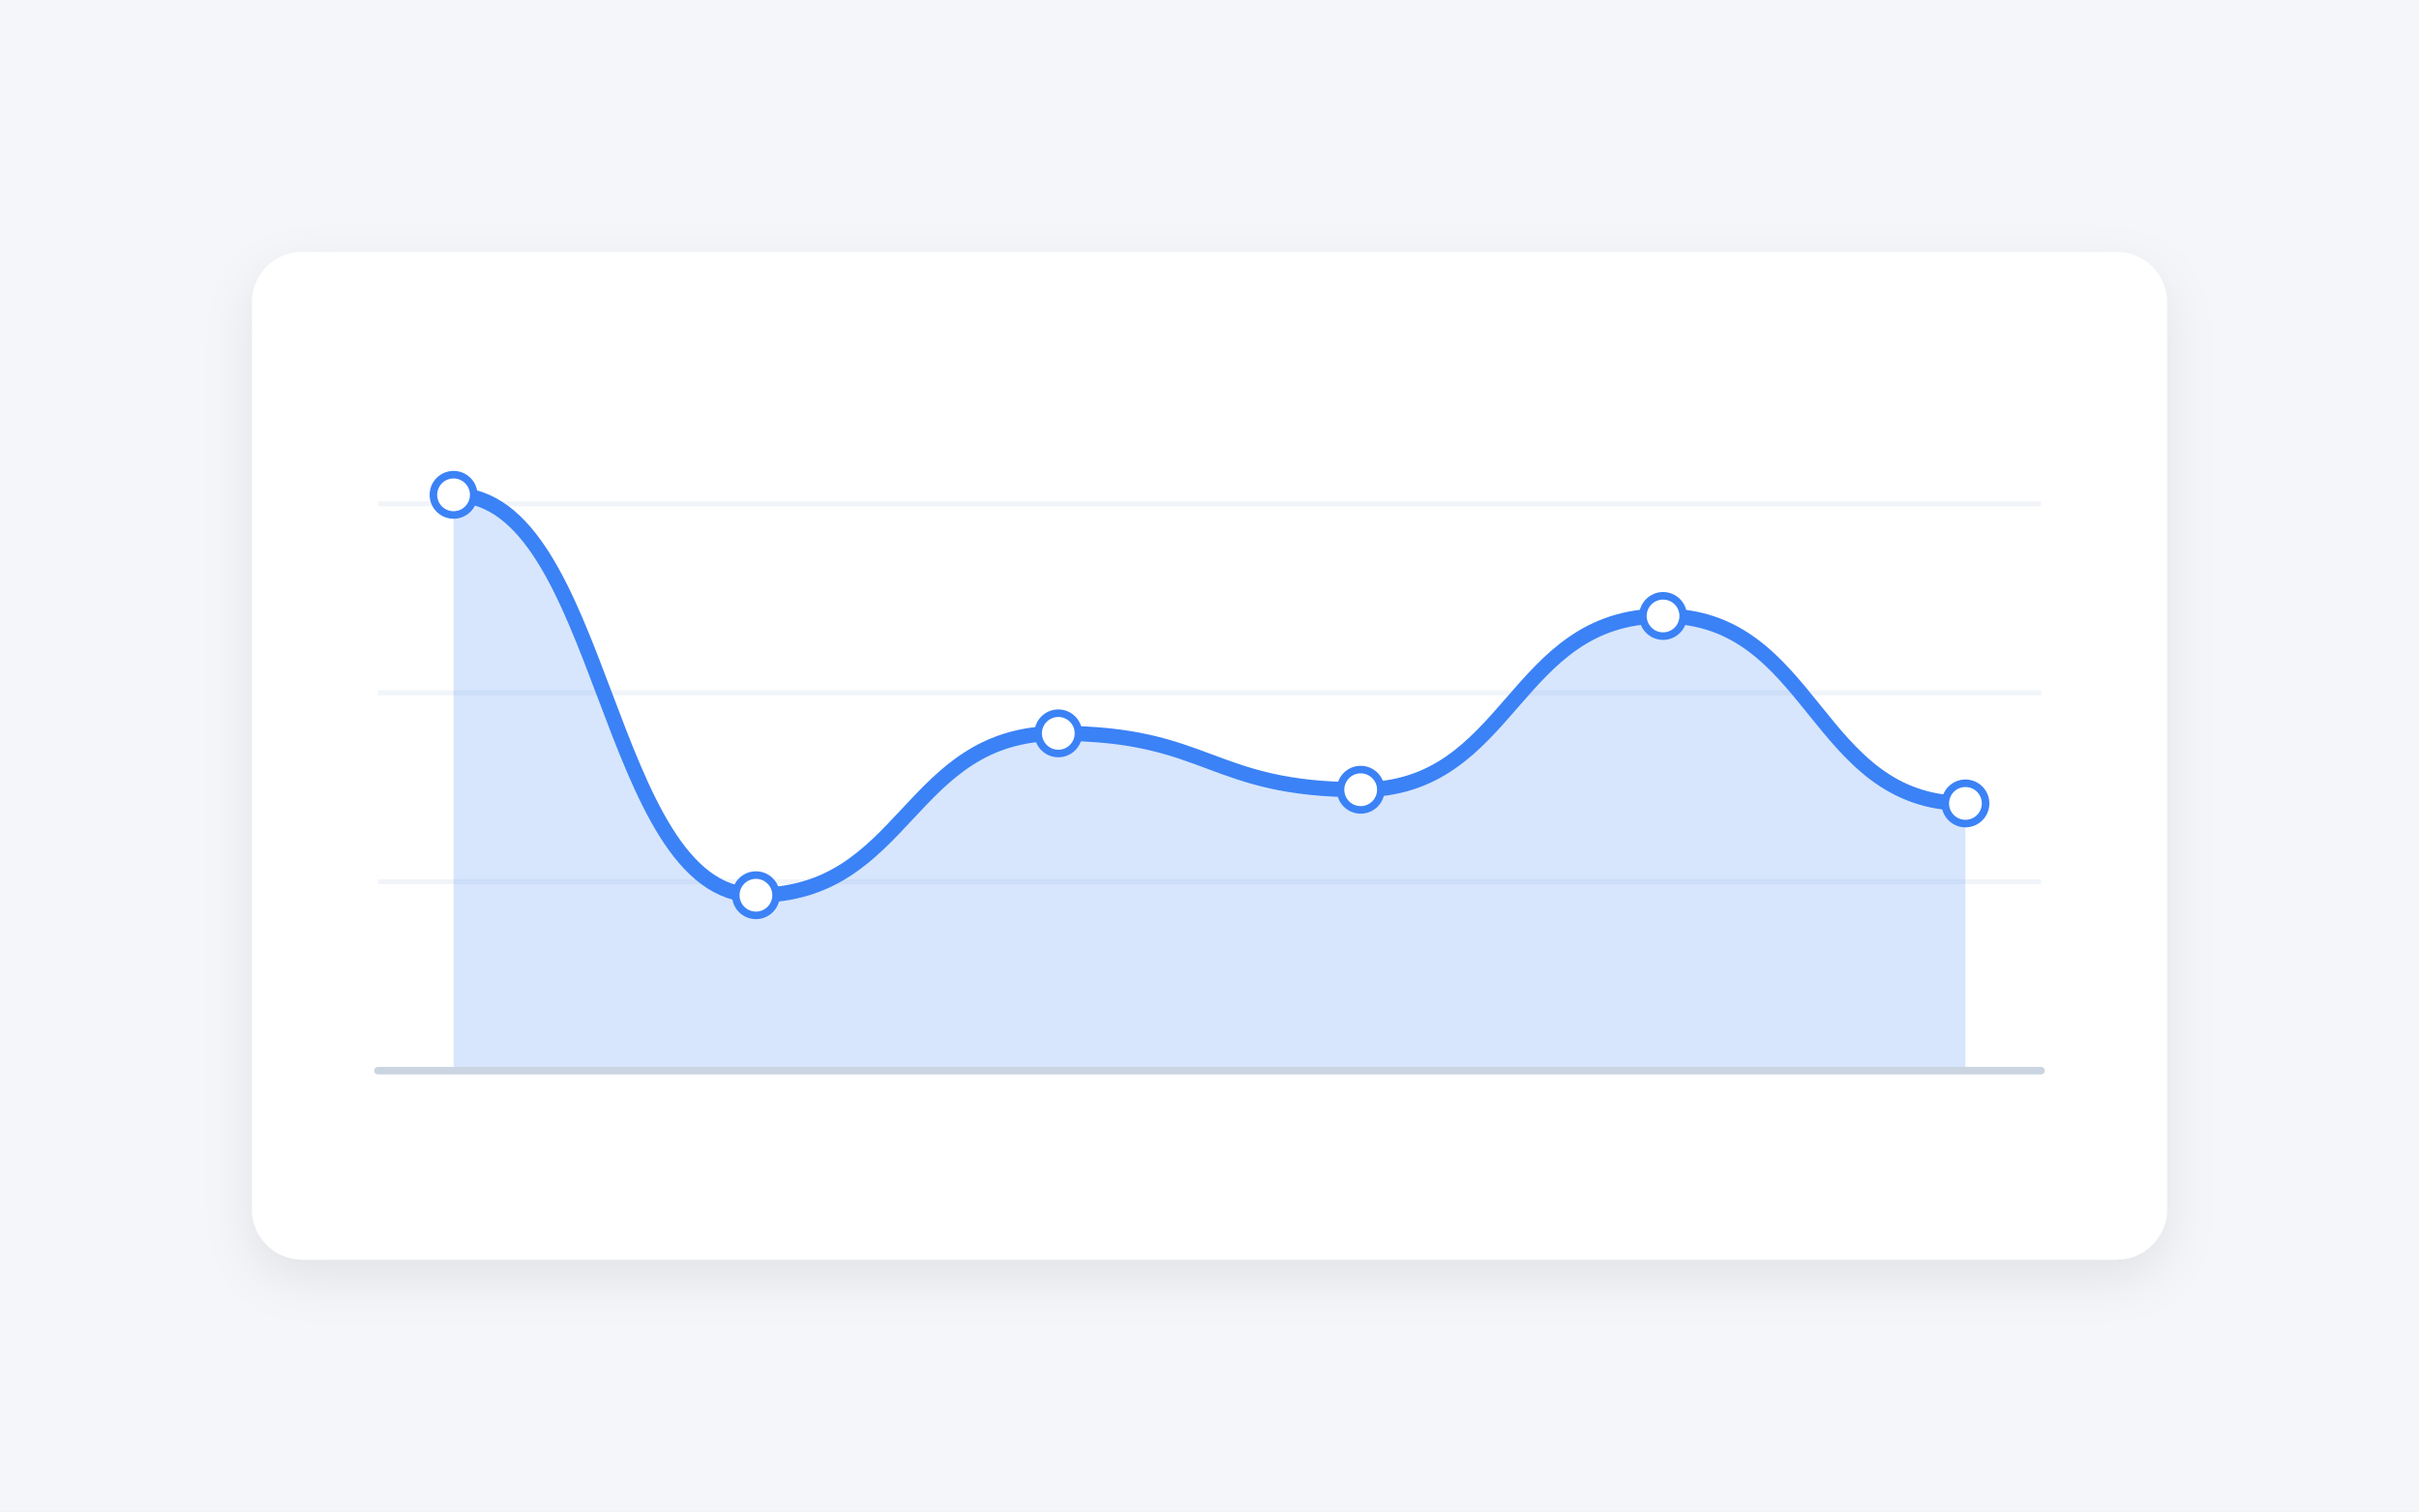
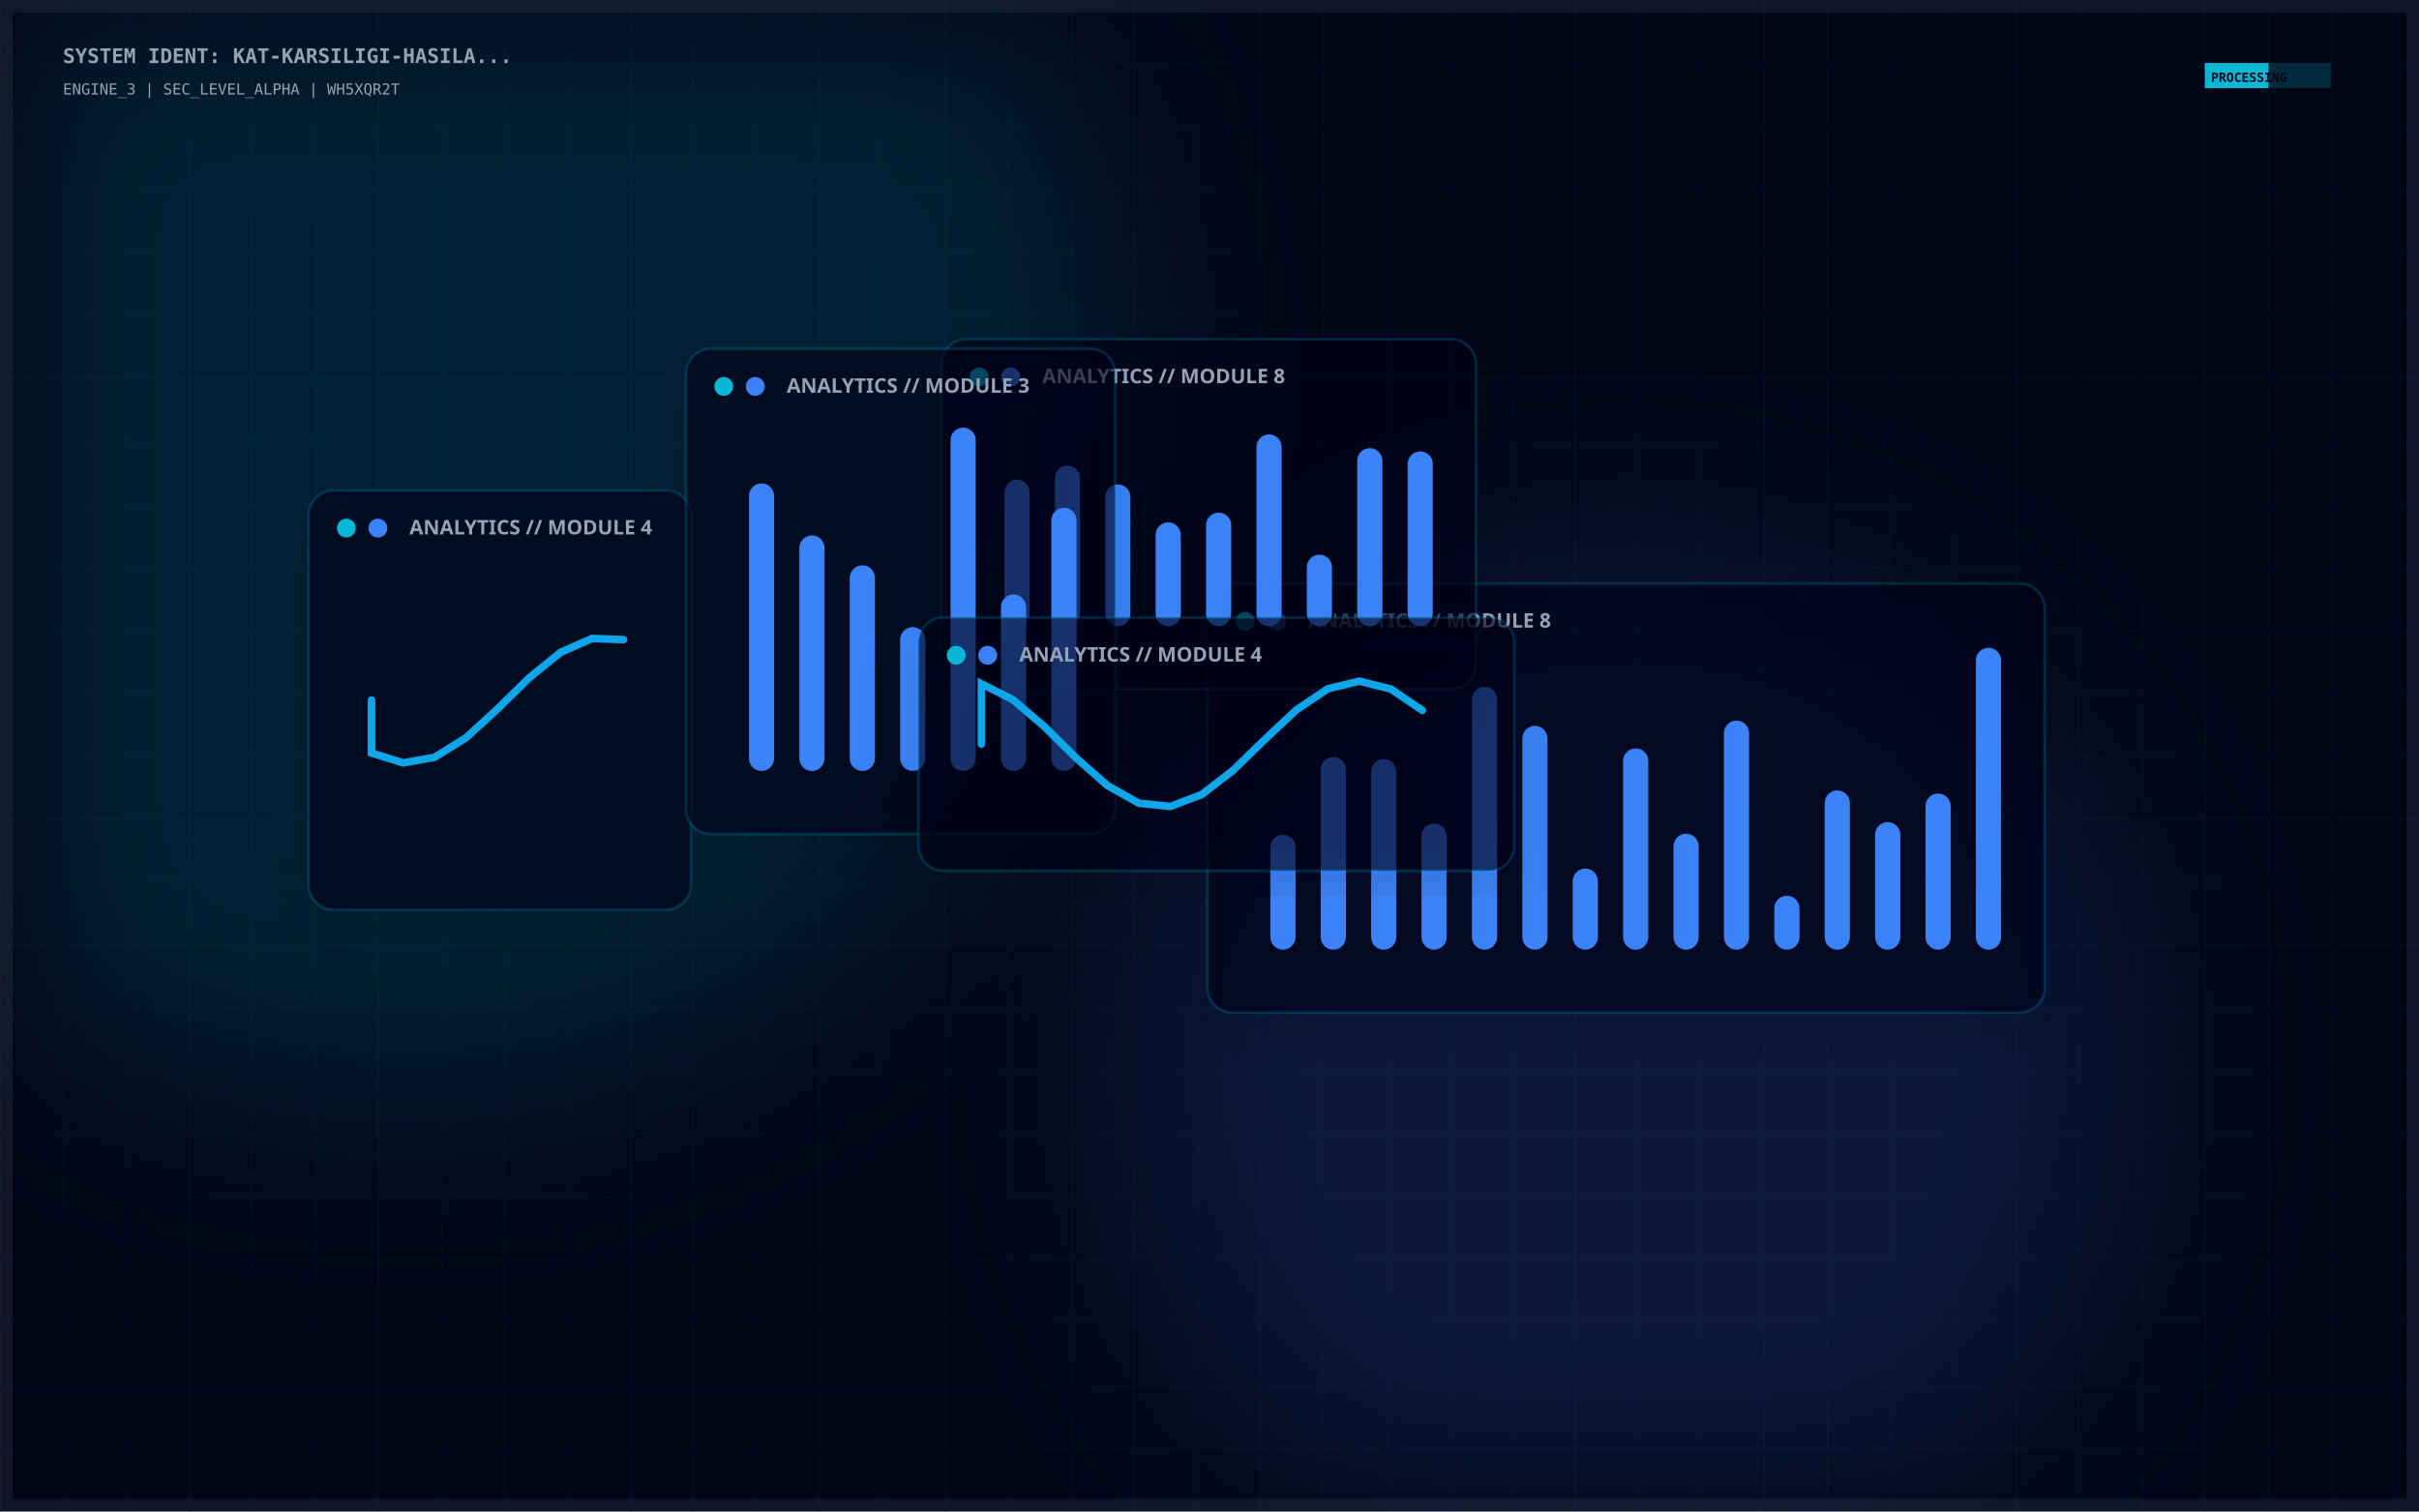
<svg xmlns="http://www.w3.org/2000/svg" width="3840" height="2400" viewBox="0 0 3840 2400">
  <defs>
+     <pattern id="gridPattern" width="100" height="100" patternUnits="userSpaceOnUse">
+       <path d="M 100 0 L 0 0 0 100" fill="none" stroke="#0f172a" stroke-width="2" />
+     </pattern>
+     <filter id="glow" x="-20%" y="-20%" width="140%" height="140%">
+       <feGaussianBlur stdDeviation="15" result="blur" />
+       <feComposite in="SourceGraphic" in2="blur" operator="over" />
+     </filter>
    <filter id="shadow" x="-10%" y="-10%" width="120%" height="120%">
-       <feDropShadow dx="0" dy="30" stdDeviation="40" flood-opacity="0.08" />
+       <feDropShadow dx="0" dy="40" stdDeviation="50" flood-opacity="0.15" />
    </filter>
+     <filter id="hugeBlur" x="-50%" y="-50%" width="200%" height="200%">
+       <feGaussianBlur stdDeviation="150" />
+     </filter>
+     <radialGradient id="radarSweep" cx="50%" cy="50%" r="50%">
+       <stop offset="0%" stop-color="#06b6d4" stop-opacity="1" />
+       <stop offset="100%" stop-color="#020617" stop-opacity="0" />
+     </radialGradient>
  </defs>
-   <rect width="100%" height="100%" fill="#f4f6f9" />
-   <g transform="translate(400, 400)" filter="url(#shadow)">
-     <rect width="3040" height="1600" rx="80" fill="#ffffff" />
-     <line x1="200" y1="400" x2="2840" y2="400" stroke="#f1f5f9" stroke-width="8" />
-     <line x1="200" y1="700" x2="2840" y2="700" stroke="#f1f5f9" stroke-width="8" />
-     <line x1="200" y1="1000" x2="2840" y2="1000" stroke="#f1f5f9" stroke-width="8" />
-     <line x1="200" y1="1300" x2="2840" y2="1300" stroke="#f1f5f9" stroke-width="8" />
-     <path d="M 320 385.7 C 560 385.7, 560 1021.448, 800 1021.448 C 1040 1021.448, 1040 764.431, 1280 764.431 C 1520 764.431, 1520 853.954, 1760 853.954 C 2000 853.954, 2000 578.031, 2240 578.031 C 2480 578.031, 2480 875.685, 2720 875.685 L 2720 1300 L 320 1300 Z" fill="#3b82f6" fill-opacity="0.2" />
-     <path d="M 320 385.7 C 560 385.7, 560 1021.448, 800 1021.448 C 1040 1021.448, 1040 764.431, 1280 764.431 C 1520 764.431, 1520 853.954, 1760 853.954 C 2000 853.954, 2000 578.031, 2240 578.031 C 2480 578.031, 2480 875.685, 2720 875.685" fill="none" stroke="#3b82f6" stroke-width="24" stroke-linecap="round" />
-     <circle cx="320" cy="385.7" r="32" fill="#fff" stroke="#3b82f6" stroke-width="12" />
-     <circle cx="800" cy="1021.448" r="32" fill="#fff" stroke="#3b82f6" stroke-width="12" />
-     <circle cx="1280" cy="764.431" r="32" fill="#fff" stroke="#3b82f6" stroke-width="12" />
-     <circle cx="1760" cy="853.954" r="32" fill="#fff" stroke="#3b82f6" stroke-width="12" />
-     <circle cx="2240" cy="578.031" r="32" fill="#fff" stroke="#3b82f6" stroke-width="12" />
-     <circle cx="2720" cy="875.685" r="32" fill="#fff" stroke="#3b82f6" stroke-width="12" />
-     <line x1="200" y1="1300" x2="2840" y2="1300" stroke="#cbd5e1" stroke-width="12" stroke-linecap="round" />
+   <rect width="100%" height="100%" fill="#020617" />
+   <rect width="100%" height="100%" fill="url(#gridPattern)" opacity="0.5" />
+   <circle cx="636.252" cy="607.125" r="1141.086" fill="#06b6d4" opacity="0.15" filter="url(#hugeBlur)" />
+   <circle cx="2580.539" cy="1692.442" r="808.523" fill="#3b82f6" opacity="0.15" filter="url(#hugeBlur)" />
+   <g transform="translate(489.8557, 778.5564)">
+     <rect width="606.968" height="665.965" rx="40" fill="#020617" fill-opacity="0.6" stroke="#0ea5e9" stroke-opacity="0.2" stroke-width="4" filter="url(#shadow)" />
+     <circle cx="60" cy="60" r="15" fill="#06b6d4" />
+     <circle cx="110" cy="60" r="15" fill="#3b82f6" />
+     <text x="160" y="70" fill="#94a3b8" font-family="sans-serif" font-weight="bold" font-size="32">ANALYTICS // MODULE 4</text>
+     <path d="M 100 332.983 L 100 417.13 L 150 432.732 L 200 423.912 L 250 392.83 L 300 347.095 L 350 297.904 L 400 257.302 L 450 235.23 L 500 237.09" fill="none" stroke="#0ea5e9" stroke-width="12" stroke-linecap="round" />
  </g>
+   <g transform="translate(1916.585, 926.5229)">
+     <rect width="1329.232" height="681.455" rx="40" fill="#020617" fill-opacity="0.6" stroke="#0ea5e9" stroke-opacity="0.2" stroke-width="4" filter="url(#shadow)" />
+     <circle cx="60" cy="60" r="15" fill="#06b6d4" />
+     <circle cx="110" cy="60" r="15" fill="#3b82f6" />
+     <text x="160" y="70" fill="#94a3b8" font-family="sans-serif" font-weight="bold" font-size="32">ANALYTICS // MODULE 8</text>
+     <rect x="100" y="398.84" width="40" height="182.615" rx="20" fill="#3b82f6" />
+     <rect x="180" y="275.506" width="40" height="305.949" rx="20" fill="#3b82f6" />
+     <rect x="260" y="278.651" width="40" height="302.804" rx="20" fill="#3b82f6" />
+     <rect x="340" y="381.069" width="40" height="200.386" rx="20" fill="#3b82f6" />
+     <rect x="420" y="164.058" width="40" height="417.397" rx="20" fill="#3b82f6" />
+     <rect x="500" y="225.97" width="40" height="355.485" rx="20" fill="#3b82f6" />
+     <rect x="580" y="452.609" width="40" height="128.846" rx="20" fill="#3b82f6" />
+     <rect x="660" y="261.701" width="40" height="319.754" rx="20" fill="#3b82f6" />
+     <rect x="740" y="397.208" width="40" height="184.247" rx="20" fill="#3b82f6" />
+     <rect x="820" y="217.598" width="40" height="363.857" rx="20" fill="#3b82f6" />
+     <rect x="900" y="495.722" width="40" height="85.733" rx="20" fill="#3b82f6" />
+     <rect x="980" y="328.502" width="40" height="252.953" rx="20" fill="#3b82f6" />
+     <rect x="1060" y="378.824" width="40" height="202.63" rx="20" fill="#3b82f6" />
+     <rect x="1140" y="333.41" width="40" height="248.045" rx="20" fill="#3b82f6" />
+     <rect x="1220" y="102.051" width="40" height="479.404" rx="20" fill="#3b82f6" />
+   </g>
+   <g transform="translate(1494.505, 538.508)">
+     <rect width="848.652" height="555.931" rx="40" fill="#020617" fill-opacity="0.6" stroke="#0ea5e9" stroke-opacity="0.2" stroke-width="4" filter="url(#shadow)" />
+     <circle cx="60" cy="60" r="15" fill="#06b6d4" />
+     <circle cx="110" cy="60" r="15" fill="#3b82f6" />
+     <text x="160" y="70" fill="#94a3b8" font-family="sans-serif" font-weight="bold" font-size="32">ANALYTICS // MODULE 8</text>
+     <rect x="100" y="223.115" width="40" height="232.816" rx="20" fill="#3b82f6" />
+     <rect x="180" y="200.717" width="40" height="255.214" rx="20" fill="#3b82f6" />
+     <rect x="260" y="230.734" width="40" height="225.197" rx="20" fill="#3b82f6" />
+     <rect x="340" y="290.915" width="40" height="165.016" rx="20" fill="#3b82f6" />
+     <rect x="420" y="275.4" width="40" height="180.531" rx="20" fill="#3b82f6" />
+     <rect x="500" y="151.209" width="40" height="304.722" rx="20" fill="#3b82f6" />
+     <rect x="580" y="342.146" width="40" height="113.785" rx="20" fill="#3b82f6" />
+     <rect x="660" y="173.068" width="40" height="282.862" rx="20" fill="#3b82f6" />
+     <rect x="740" y="178.201" width="40" height="277.73" rx="20" fill="#3b82f6" />
+   </g>
+   <g transform="translate(1088.923, 553.6126)">
+     <rect width="681.411" height="770.541" rx="40" fill="#020617" fill-opacity="0.6" stroke="#0ea5e9" stroke-opacity="0.2" stroke-width="4" filter="url(#shadow)" />
+     <circle cx="60" cy="60" r="15" fill="#06b6d4" />
+     <circle cx="110" cy="60" r="15" fill="#3b82f6" />
+     <text x="160" y="70" fill="#94a3b8" font-family="sans-serif" font-weight="bold" font-size="32">ANALYTICS // MODULE 3</text>
+     <rect x="100" y="213.972" width="40" height="456.569" rx="20" fill="#3b82f6" />
+     <rect x="180" y="296.515" width="40" height="374.026" rx="20" fill="#3b82f6" />
+     <rect x="260" y="343.99" width="40" height="326.55" rx="20" fill="#3b82f6" />
+     <rect x="340" y="442.16" width="40" height="228.38" rx="20" fill="#3b82f6" />
+     <rect x="420" y="125.316" width="40" height="545.224" rx="20" fill="#3b82f6" />
+     <rect x="500" y="390.217" width="40" height="280.323" rx="20" fill="#3b82f6" />
+     <rect x="580" y="252.662" width="40" height="417.879" rx="20" fill="#3b82f6" />
+   </g>
+   <g transform="translate(1457.927, 980.4032)">
+     <rect width="945.84" height="402.322" rx="40" fill="#020617" fill-opacity="0.6" stroke="#0ea5e9" stroke-opacity="0.2" stroke-width="4" filter="url(#shadow)" />
+     <circle cx="60" cy="60" r="15" fill="#06b6d4" />
+     <circle cx="110" cy="60" r="15" fill="#3b82f6" />
+     <text x="160" y="70" fill="#94a3b8" font-family="sans-serif" font-weight="bold" font-size="32">ANALYTICS // MODULE 4</text>
+     <path d="M 100 201.161 L 100 105.269 L 150 130.607 L 200 173.22 L 250 222.673 L 300 266.86 L 350 294.961 L 400 300.097 L 450 281.01 L 500 242.373 L 550 193.646 L 600 146.759 L 650 113.192 L 700 101.162 L 750 113.616 L 800 147.504" fill="none" stroke="#0ea5e9" stroke-width="12" stroke-linecap="round" />
+   </g>
+   <text x="100" y="100" fill="#94a3b8" font-family="monospace" font-size="32" font-weight="bold">SYSTEM IDENT: KAT-KARSILIGI-HASILA...</text>
+   <text x="100" y="150" fill="#94a3b8" font-family="monospace" font-size="24">ENGINE_3 | SEC_LEVEL_ALPHA | WH5XQR2T</text>
+   <g transform="translate(3500, 100)">
+     <rect width="200" height="40" fill="#06b6d4" opacity="0.2" />
+     <rect width="101.161" height="40" fill="#06b6d4" />
+     <text x="10" y="30" fill="#020617" font-family="monospace" font-size="20" font-weight="bold">PROCESSING</text>
+   </g>
+   <rect width="3840" height="2400" fill="none" stroke="#94a3b8" stroke-width="40" opacity="0.1" />
</svg>
